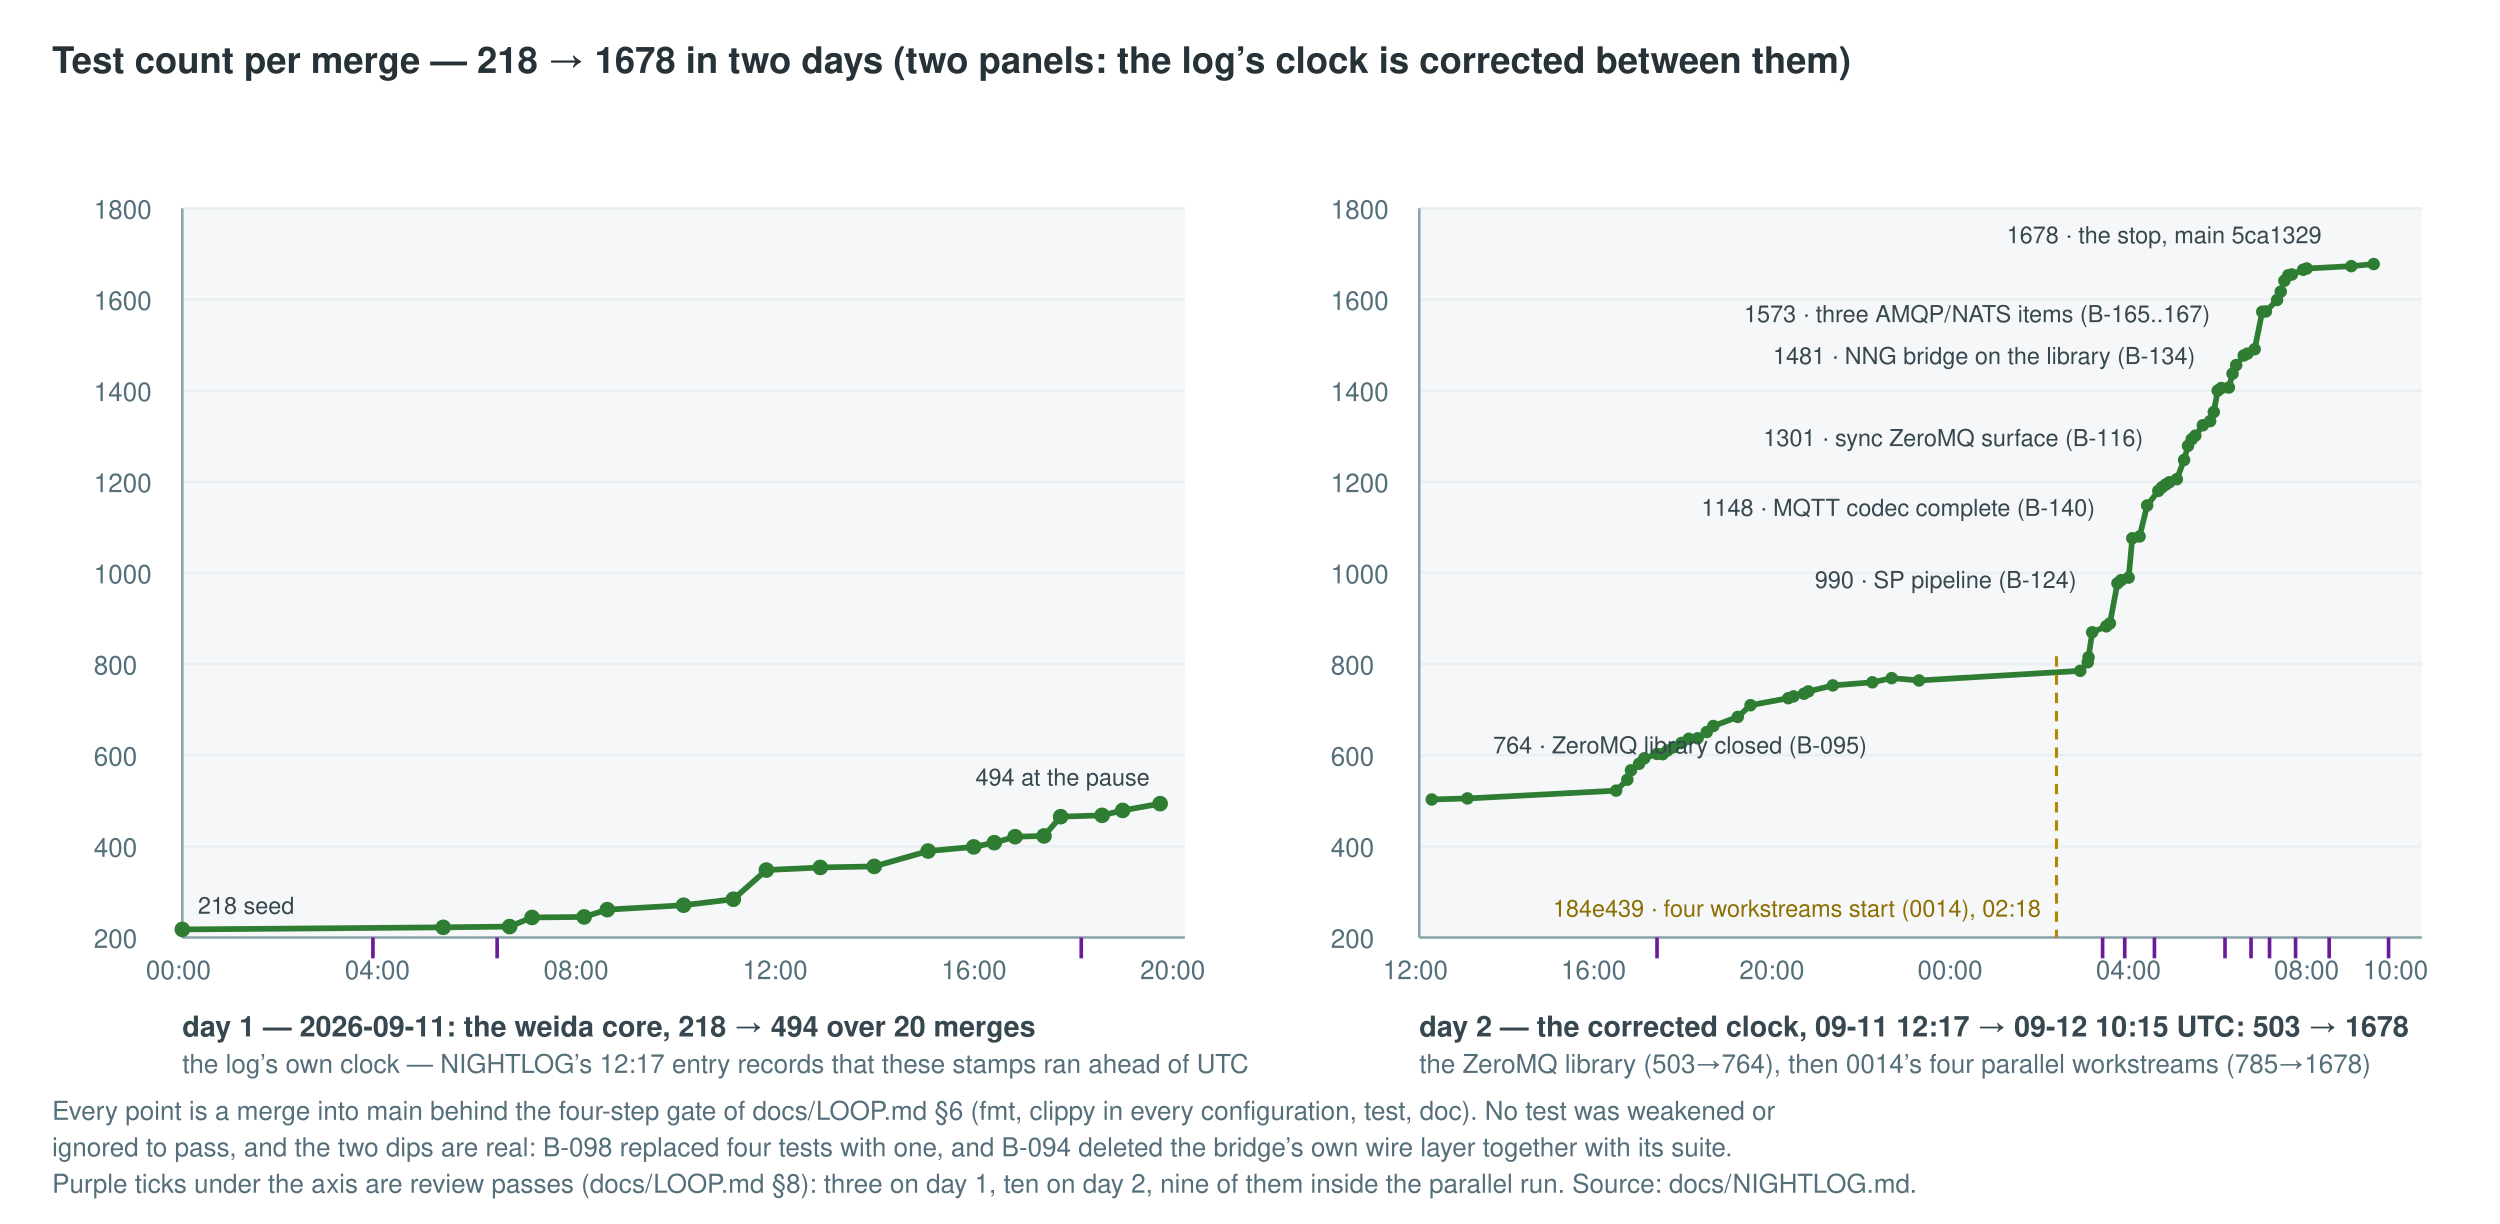
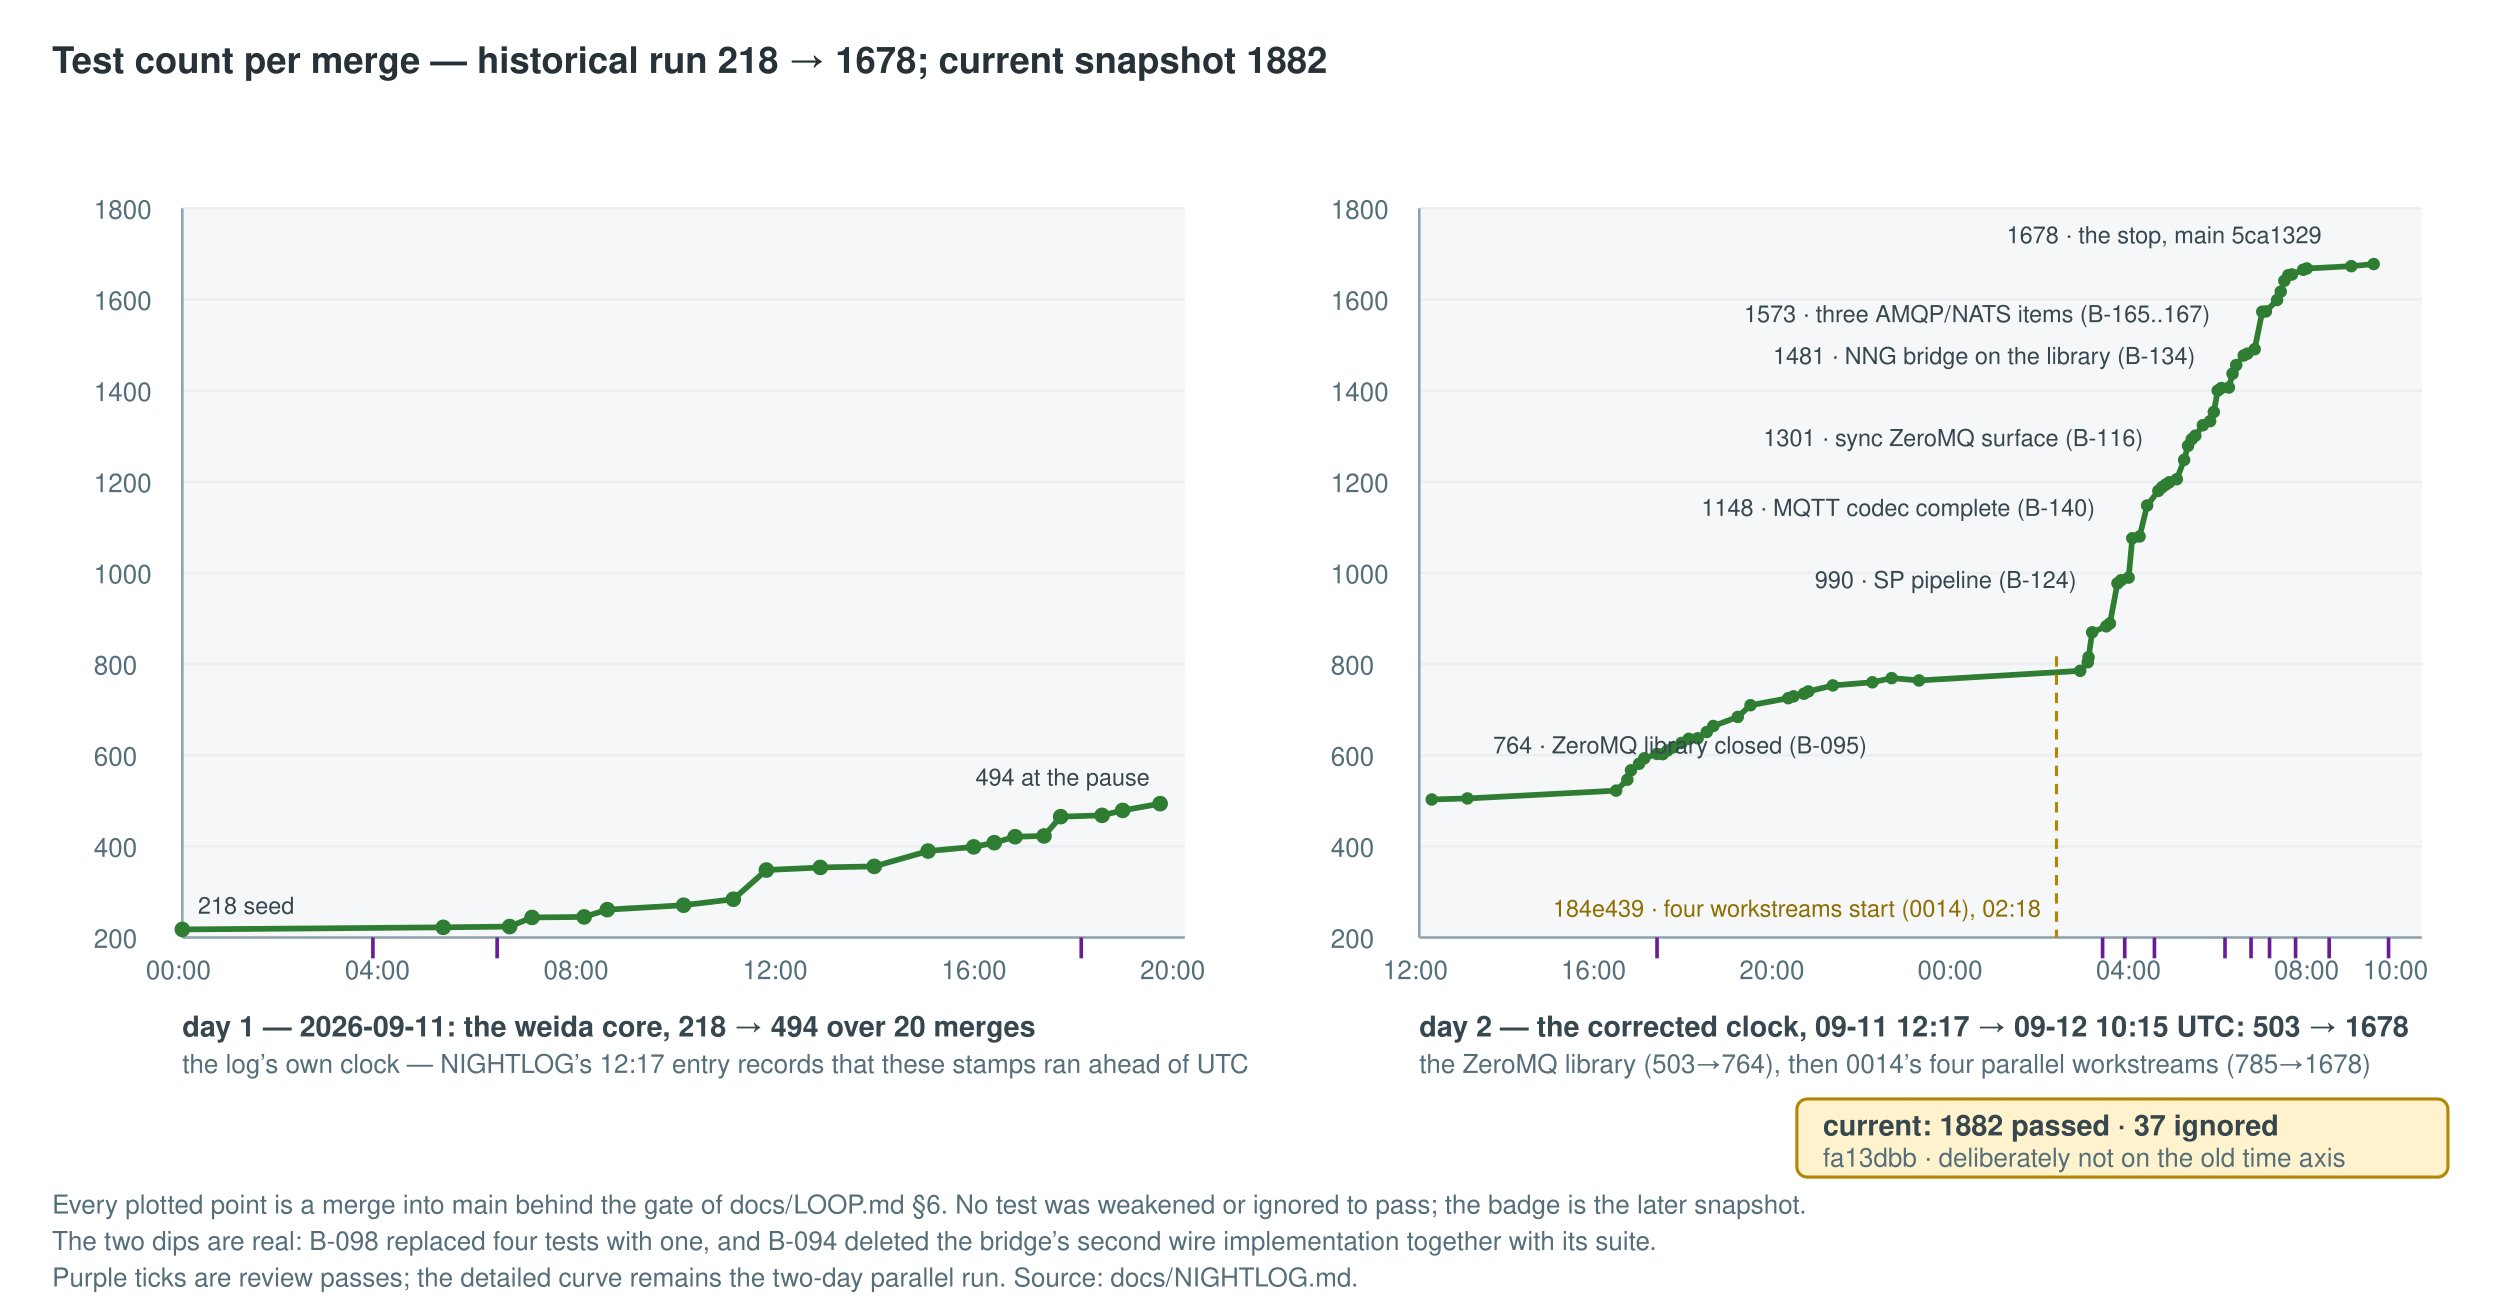
- <svg xmlns="http://www.w3.org/2000/svg" width="960" height="470" viewBox="0 0 960 470" font-family="Helvetica, Arial, sans-serif" font-size="12">
+ <svg xmlns="http://www.w3.org/2000/svg" width="960" height="500" viewBox="0 0 960 500" font-family="Helvetica, Arial, sans-serif" font-size="12">
  <defs>
    <style>
      .axis { stroke:#90a4ae; stroke-width:1; }
      .grid { stroke:#eceff1; stroke-width:1; }
      .band { fill:#f5f7f8; stroke:none; }
      .line { stroke:#2e7d32; stroke-width:2.2; fill:none; }
      .dot  { fill:#2e7d32; }
      .lbl  { fill:#263238; }
      .sub  { fill:#546e7a; font-size:10px; }
      .title{ fill:#263238; font-size:14px; font-weight:bold; }
      .panel{ fill:#37474f; font-size:11px; font-weight:bold; }
      .ev   { fill:#37474f; font-size:9px; }
      .mark { stroke:#6a1b9a; stroke-width:1.4; }
      .cut  { stroke:#b28704; stroke-width:1.2; stroke-dasharray:4 3; fill:none; }
      .cutl { fill:#8d6e00; font-size:9px; }
+       .current { fill:#fff3cd; stroke:#b28704; stroke-width:1.2; }
    </style>
  </defs>
-   <text x="20" y="28" class="title">Test count per merge — 218 → 1678 in two days (two panels: the log’s clock is corrected between them)</text>
+   <text x="20" y="28" class="title">Test count per merge — historical run 218 → 1678; current snapshot 1882</text>
  <rect x="70" y="80" width="385" height="280" class="band" />
  <rect x="545" y="80" width="385" height="280" class="band" />
  <g class="grid">
    <line x1="70" y1="325.0" x2="455" y2="325.0" />
    <line x1="545" y1="325.0" x2="930" y2="325.0" />
    <line x1="70" y1="290.0" x2="455" y2="290.0" />
    <line x1="545" y1="290.0" x2="930" y2="290.0" />
    <line x1="70" y1="255.0" x2="455" y2="255.0" />
    <line x1="545" y1="255.0" x2="930" y2="255.0" />
    <line x1="70" y1="220.0" x2="455" y2="220.0" />
    <line x1="545" y1="220.0" x2="930" y2="220.0" />
    <line x1="70" y1="185.0" x2="455" y2="185.0" />
    <line x1="545" y1="185.0" x2="930" y2="185.0" />
    <line x1="70" y1="150.0" x2="455" y2="150.0" />
    <line x1="545" y1="150.0" x2="930" y2="150.0" />
    <line x1="70" y1="115.0" x2="455" y2="115.0" />
    <line x1="545" y1="115.0" x2="930" y2="115.0" />
    <line x1="70" y1="80.0" x2="455" y2="80.0" />
    <line x1="545" y1="80.0" x2="930" y2="80.0" />
  </g>
  <text x="36" y="364.0" class="sub">200</text>
  <text x="511" y="364.0" class="sub">200</text>
  <text x="36" y="329.0" class="sub">400</text>
  <text x="511" y="329.0" class="sub">400</text>
  <text x="36" y="294.0" class="sub">600</text>
  <text x="511" y="294.0" class="sub">600</text>
  <text x="36" y="259.0" class="sub">800</text>
  <text x="511" y="259.0" class="sub">800</text>
  <text x="36" y="224.0" class="sub">1000</text>
  <text x="511" y="224.0" class="sub">1000</text>
  <text x="36" y="189.0" class="sub">1200</text>
  <text x="511" y="189.0" class="sub">1200</text>
  <text x="36" y="154.0" class="sub">1400</text>
  <text x="511" y="154.0" class="sub">1400</text>
  <text x="36" y="119.0" class="sub">1600</text>
  <text x="511" y="119.0" class="sub">1600</text>
  <text x="36" y="84.0" class="sub">1800</text>
  <text x="511" y="84.0" class="sub">1800</text>
  <line x1="70" y1="360" x2="455" y2="360" class="axis" />
  <line x1="70" y1="80" x2="70" y2="360" class="axis" />
  <line x1="545" y1="360" x2="930" y2="360" class="axis" />
  <line x1="545" y1="80" x2="545" y2="360" class="axis" />
  <g class="sub">
    <text x="56.0" y="376">00:00</text>
    <text x="132.4" y="376">04:00</text>
    <text x="208.7" y="376">08:00</text>
    <text x="285.1" y="376">12:00</text>
    <text x="361.5" y="376">16:00</text>
    <text x="437.8" y="376">20:00</text>
    <text x="531.0" y="376">12:00</text>
    <text x="599.4" y="376">16:00</text>
    <text x="667.9" y="376">20:00</text>
    <text x="736.3" y="376">00:00</text>
    <text x="804.8" y="376">04:00</text>
    <text x="873.2" y="376">08:00</text>
    <text x="907.4" y="376">10:00</text>
  </g>
  <polyline class="line" points="70.0,356.9 170.2,356.1 195.7,355.8 204.3,352.3 224.3,352.1 233.2,349.3 262.5,347.6 281.6,345.3 294.3,334.1 315.0,333.1 335.7,332.7 356.4,326.8 373.9,325.2 381.8,323.6 389.8,321.3 400.9,321.0 407.3,313.6 423.2,313.1 431.1,311.2 445.5,308.6" />
  <polyline class="line" points="549.8,307.0 563.5,306.6 620.6,303.6 624.9,299.4 626.3,295.8 629.4,293.3 631.4,291.2 636.3,289.5 638.5,289.6 640.3,288.2 642.5,287.0 645.7,285.3 648.5,283.7 651.9,283.5 655.4,281.1 657.9,278.8 667.3,275.3 672.2,270.8 686.7,268.1 688.7,267.4 692.7,266.4 694.4,265.5 703.8,263.2 719.0,262.0 726.4,260.4 736.9,261.3 798.8,257.6 801.7,254.3 802.0,252.4 803.4,242.8 808.8,240.5 810.2,239.4 813.1,224.0 814.5,222.8 817.4,221.8 818.8,206.7 821.6,206.0 824.5,194.1 828.8,188.5 830.2,187.1 831.6,186.1 833.0,185.2 835.9,184.0 838.7,176.6 840.2,171.2 841.6,168.7 843.0,167.3 845.9,163.3 848.7,161.7 850.1,158.2 851.6,150.0 853.0,149.0 855.9,148.8 857.3,143.5 858.7,140.2 861.6,136.5 863.0,135.8 865.8,134.1 868.7,119.7 870.1,119.6 874.4,115.2 875.8,112.0 877.2,107.8 878.7,105.7 880.1,105.4 884.4,103.6 885.8,103.1 902.9,102.2 911.5,101.4" />
  <g class="dot">
    <circle cx="70.0" cy="356.9" r="3" />
    <circle cx="170.2" cy="356.1" r="3" />
    <circle cx="195.7" cy="355.8" r="3" />
    <circle cx="204.3" cy="352.3" r="3" />
    <circle cx="224.3" cy="352.1" r="3" />
    <circle cx="233.2" cy="349.3" r="3" />
    <circle cx="262.5" cy="347.6" r="3" />
    <circle cx="281.6" cy="345.3" r="3" />
    <circle cx="294.3" cy="334.1" r="3" />
    <circle cx="315.0" cy="333.1" r="3" />
    <circle cx="335.7" cy="332.7" r="3" />
    <circle cx="356.4" cy="326.8" r="3" />
    <circle cx="373.9" cy="325.2" r="3" />
    <circle cx="381.8" cy="323.6" r="3" />
    <circle cx="389.8" cy="321.3" r="3" />
    <circle cx="400.9" cy="321.0" r="3" />
    <circle cx="407.3" cy="313.6" r="3" />
    <circle cx="423.2" cy="313.1" r="3" />
    <circle cx="431.1" cy="311.2" r="3" />
    <circle cx="445.5" cy="308.6" r="3" />
    <circle cx="549.8" cy="307.0" r="2.4" />
    <circle cx="563.5" cy="306.6" r="2.4" />
    <circle cx="620.6" cy="303.6" r="2.4" />
    <circle cx="624.9" cy="299.4" r="2.4" />
    <circle cx="626.3" cy="295.8" r="2.4" />
    <circle cx="629.4" cy="293.3" r="2.4" />
    <circle cx="631.4" cy="291.2" r="2.4" />
    <circle cx="636.3" cy="289.5" r="2.4" />
    <circle cx="638.5" cy="289.6" r="2.4" />
    <circle cx="640.3" cy="288.2" r="2.4" />
    <circle cx="642.5" cy="287.0" r="2.4" />
    <circle cx="645.7" cy="285.3" r="2.4" />
    <circle cx="648.5" cy="283.7" r="2.4" />
    <circle cx="651.9" cy="283.5" r="2.4" />
    <circle cx="655.4" cy="281.1" r="2.4" />
    <circle cx="657.9" cy="278.8" r="2.4" />
    <circle cx="667.3" cy="275.3" r="2.4" />
    <circle cx="672.2" cy="270.8" r="2.4" />
    <circle cx="686.7" cy="268.1" r="2.4" />
    <circle cx="688.7" cy="267.4" r="2.4" />
    <circle cx="692.7" cy="266.4" r="2.4" />
    <circle cx="694.4" cy="265.5" r="2.4" />
    <circle cx="703.8" cy="263.2" r="2.4" />
    <circle cx="719.0" cy="262.0" r="2.4" />
    <circle cx="726.4" cy="260.4" r="2.4" />
    <circle cx="736.9" cy="261.3" r="2.4" />
    <circle cx="798.8" cy="257.6" r="2.4" />
    <circle cx="801.7" cy="254.3" r="2.4" />
    <circle cx="802.0" cy="252.4" r="2.4" />
    <circle cx="803.4" cy="242.8" r="2.4" />
    <circle cx="808.8" cy="240.5" r="2.4" />
    <circle cx="810.2" cy="239.4" r="2.4" />
    <circle cx="813.1" cy="224.0" r="2.4" />
    <circle cx="814.5" cy="222.8" r="2.4" />
    <circle cx="817.4" cy="221.8" r="2.4" />
    <circle cx="818.8" cy="206.7" r="2.4" />
    <circle cx="821.6" cy="206.0" r="2.4" />
    <circle cx="824.5" cy="194.1" r="2.4" />
    <circle cx="828.8" cy="188.5" r="2.4" />
    <circle cx="830.2" cy="187.1" r="2.4" />
    <circle cx="831.6" cy="186.1" r="2.4" />
    <circle cx="833.0" cy="185.2" r="2.4" />
    <circle cx="835.9" cy="184.0" r="2.4" />
    <circle cx="838.7" cy="176.6" r="2.4" />
    <circle cx="840.2" cy="171.2" r="2.4" />
    <circle cx="841.6" cy="168.7" r="2.4" />
    <circle cx="843.0" cy="167.3" r="2.4" />
    <circle cx="845.9" cy="163.3" r="2.4" />
    <circle cx="848.7" cy="161.7" r="2.4" />
    <circle cx="850.1" cy="158.2" r="2.4" />
    <circle cx="851.6" cy="150.0" r="2.4" />
    <circle cx="853.0" cy="149.0" r="2.4" />
    <circle cx="855.9" cy="148.8" r="2.4" />
    <circle cx="857.3" cy="143.5" r="2.4" />
    <circle cx="858.7" cy="140.2" r="2.4" />
    <circle cx="861.6" cy="136.5" r="2.4" />
    <circle cx="863.0" cy="135.8" r="2.4" />
    <circle cx="865.8" cy="134.1" r="2.4" />
    <circle cx="868.7" cy="119.7" r="2.4" />
    <circle cx="870.1" cy="119.6" r="2.4" />
    <circle cx="874.4" cy="115.2" r="2.4" />
    <circle cx="875.8" cy="112.0" r="2.4" />
    <circle cx="877.2" cy="107.8" r="2.4" />
    <circle cx="878.7" cy="105.7" r="2.4" />
    <circle cx="880.1" cy="105.4" r="2.4" />
    <circle cx="884.4" cy="103.6" r="2.4" />
    <circle cx="885.8" cy="103.1" r="2.4" />
    <circle cx="902.9" cy="102.2" r="2.4" />
    <circle cx="911.5" cy="101.4" r="2.4" />
  </g>
  <g class="mark">
    <line x1="143.2" y1="360" x2="143.2" y2="368" />
    <line x1="190.9" y1="360" x2="190.9" y2="368" />
    <line x1="415.2" y1="360" x2="415.2" y2="368" />
    <line x1="636.3" y1="360" x2="636.3" y2="368" />
    <line x1="807.4" y1="360" x2="807.4" y2="368" />
    <line x1="815.9" y1="360" x2="815.9" y2="368" />
    <line x1="827.3" y1="360" x2="827.3" y2="368" />
    <line x1="854.4" y1="360" x2="854.4" y2="368" />
    <line x1="864.4" y1="360" x2="864.4" y2="368" />
    <line x1="871.5" y1="360" x2="871.5" y2="368" />
    <line x1="881.5" y1="360" x2="881.5" y2="368" />
    <line x1="894.4" y1="360" x2="894.4" y2="368" />
    <line x1="917.2" y1="360" x2="917.2" y2="368" />
  </g>
  <path d="M789.7,252 L789.7,360" class="cut" />
  <text x="783.7" y="352" class="cutl" text-anchor="end">184e439 · four workstreams start (0014), 02:18</text>
  <text x="70" y="398" class="panel">day 1 — 2026-09-11: the weida core, 218 → 494 over 20 merges</text>
  <text x="70" y="412" class="sub">the log’s own clock — NIGHTLOG’s 12:17 entry records that these stamps ran ahead of UTC</text>
  <text x="545" y="398" class="panel">day 2 — the corrected clock, 09-11 12:17 → 09-12 10:15 UTC: 503 → 1678</text>
  <text x="545" y="412" class="sub">the ZeroMQ library (503→764), then 0014’s four parallel workstreams (785→1678)</text>
  <text x="76.0" y="350.9" class="ev">218 seed</text>
  <text x="441.5" y="301.6" class="ev" text-anchor="end">494 at the pause</text>
  <text x="716.9" y="289.3" class="ev" text-anchor="end">764 · ZeroMQ library closed (B-095)</text>
  <text x="797.4" y="225.8" class="ev" text-anchor="end">990 · SP pipeline (B-124)</text>
  <text x="804.5" y="198.1" class="ev" text-anchor="end">1148 · MQTT codec complete (B-140)</text>
  <text x="823.0" y="171.3" class="ev" text-anchor="end">1301 · sync ZeroMQ surface (B-116)</text>
  <text x="843.0" y="139.8" class="ev" text-anchor="end">1481 · NNG bridge on the library (B-134)</text>
  <text x="848.7" y="123.7" class="ev" text-anchor="end">1573 · three AMQP/NATS items (B-165..167)</text>
  <text x="891.5" y="93.4" class="ev" text-anchor="end">1678 · the stop, main 5ca1329</text>
-   <text x="20" y="430" class="sub">Every point is a merge into main behind the four-step gate of docs/LOOP.md §6 (fmt, clippy in every configuration, test, doc). No test was weakened or</text>
-   <text x="20" y="444" class="sub">ignored to pass, and the two dips are real: B-098 replaced four tests with one, and B-094 deleted the bridge’s own wire layer together with its suite.</text>
-   <text x="20" y="458" class="sub">Purple ticks under the axis are review passes (docs/LOOP.md §8): three on day 1, ten on day 2, nine of them inside the parallel run. Source: docs/NIGHTLOG.md.</text>
+   <rect x="690" y="422" width="250" height="30" rx="4" class="current" />
+   <text x="700" y="436" class="panel">current: 1882 passed · 37 ignored</text>
+   <text x="700" y="448" class="sub">fa13dbb · deliberately not on the old time axis</text>
+   <text x="20" y="466" class="sub">Every plotted point is a merge into main behind the gate of docs/LOOP.md §6. No test was weakened or ignored to pass; the badge is the later snapshot.</text>
+   <text x="20" y="480" class="sub">The two dips are real: B-098 replaced four tests with one, and B-094 deleted the bridge’s second wire implementation together with its suite.</text>
+   <text x="20" y="494" class="sub">Purple ticks are review passes; the detailed curve remains the two-day parallel run. Source: docs/NIGHTLOG.md.</text>
</svg>
